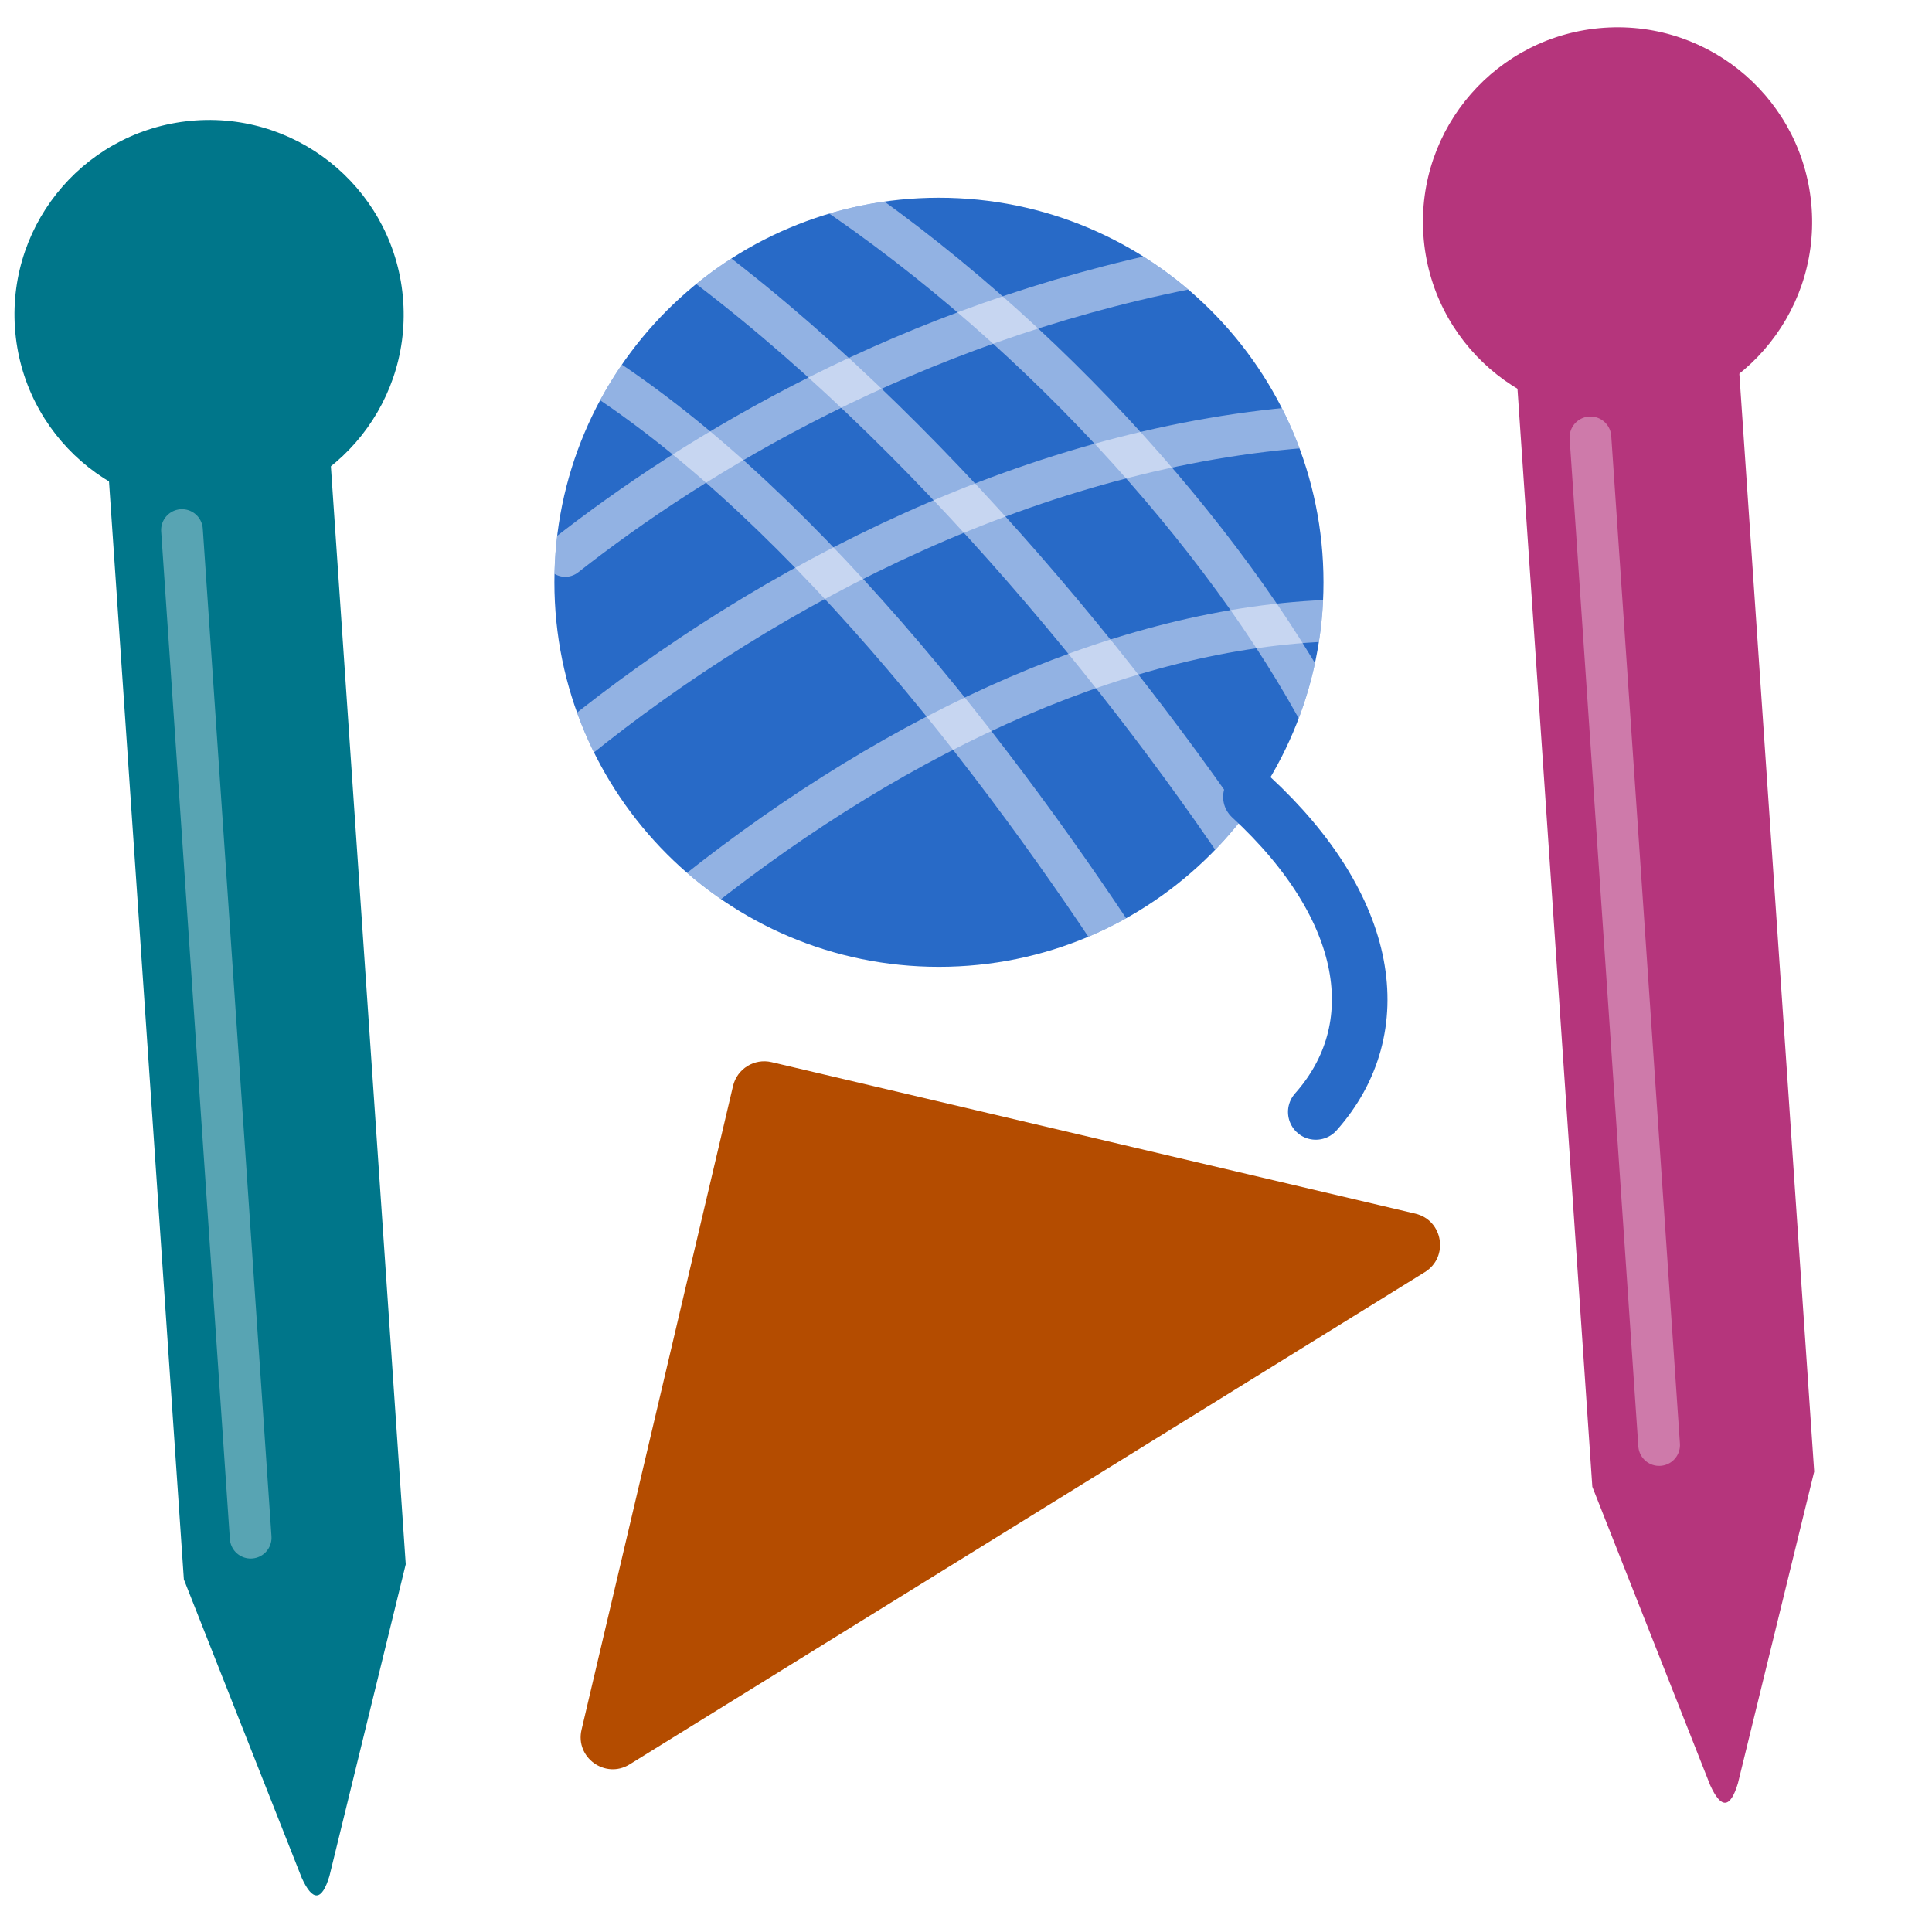
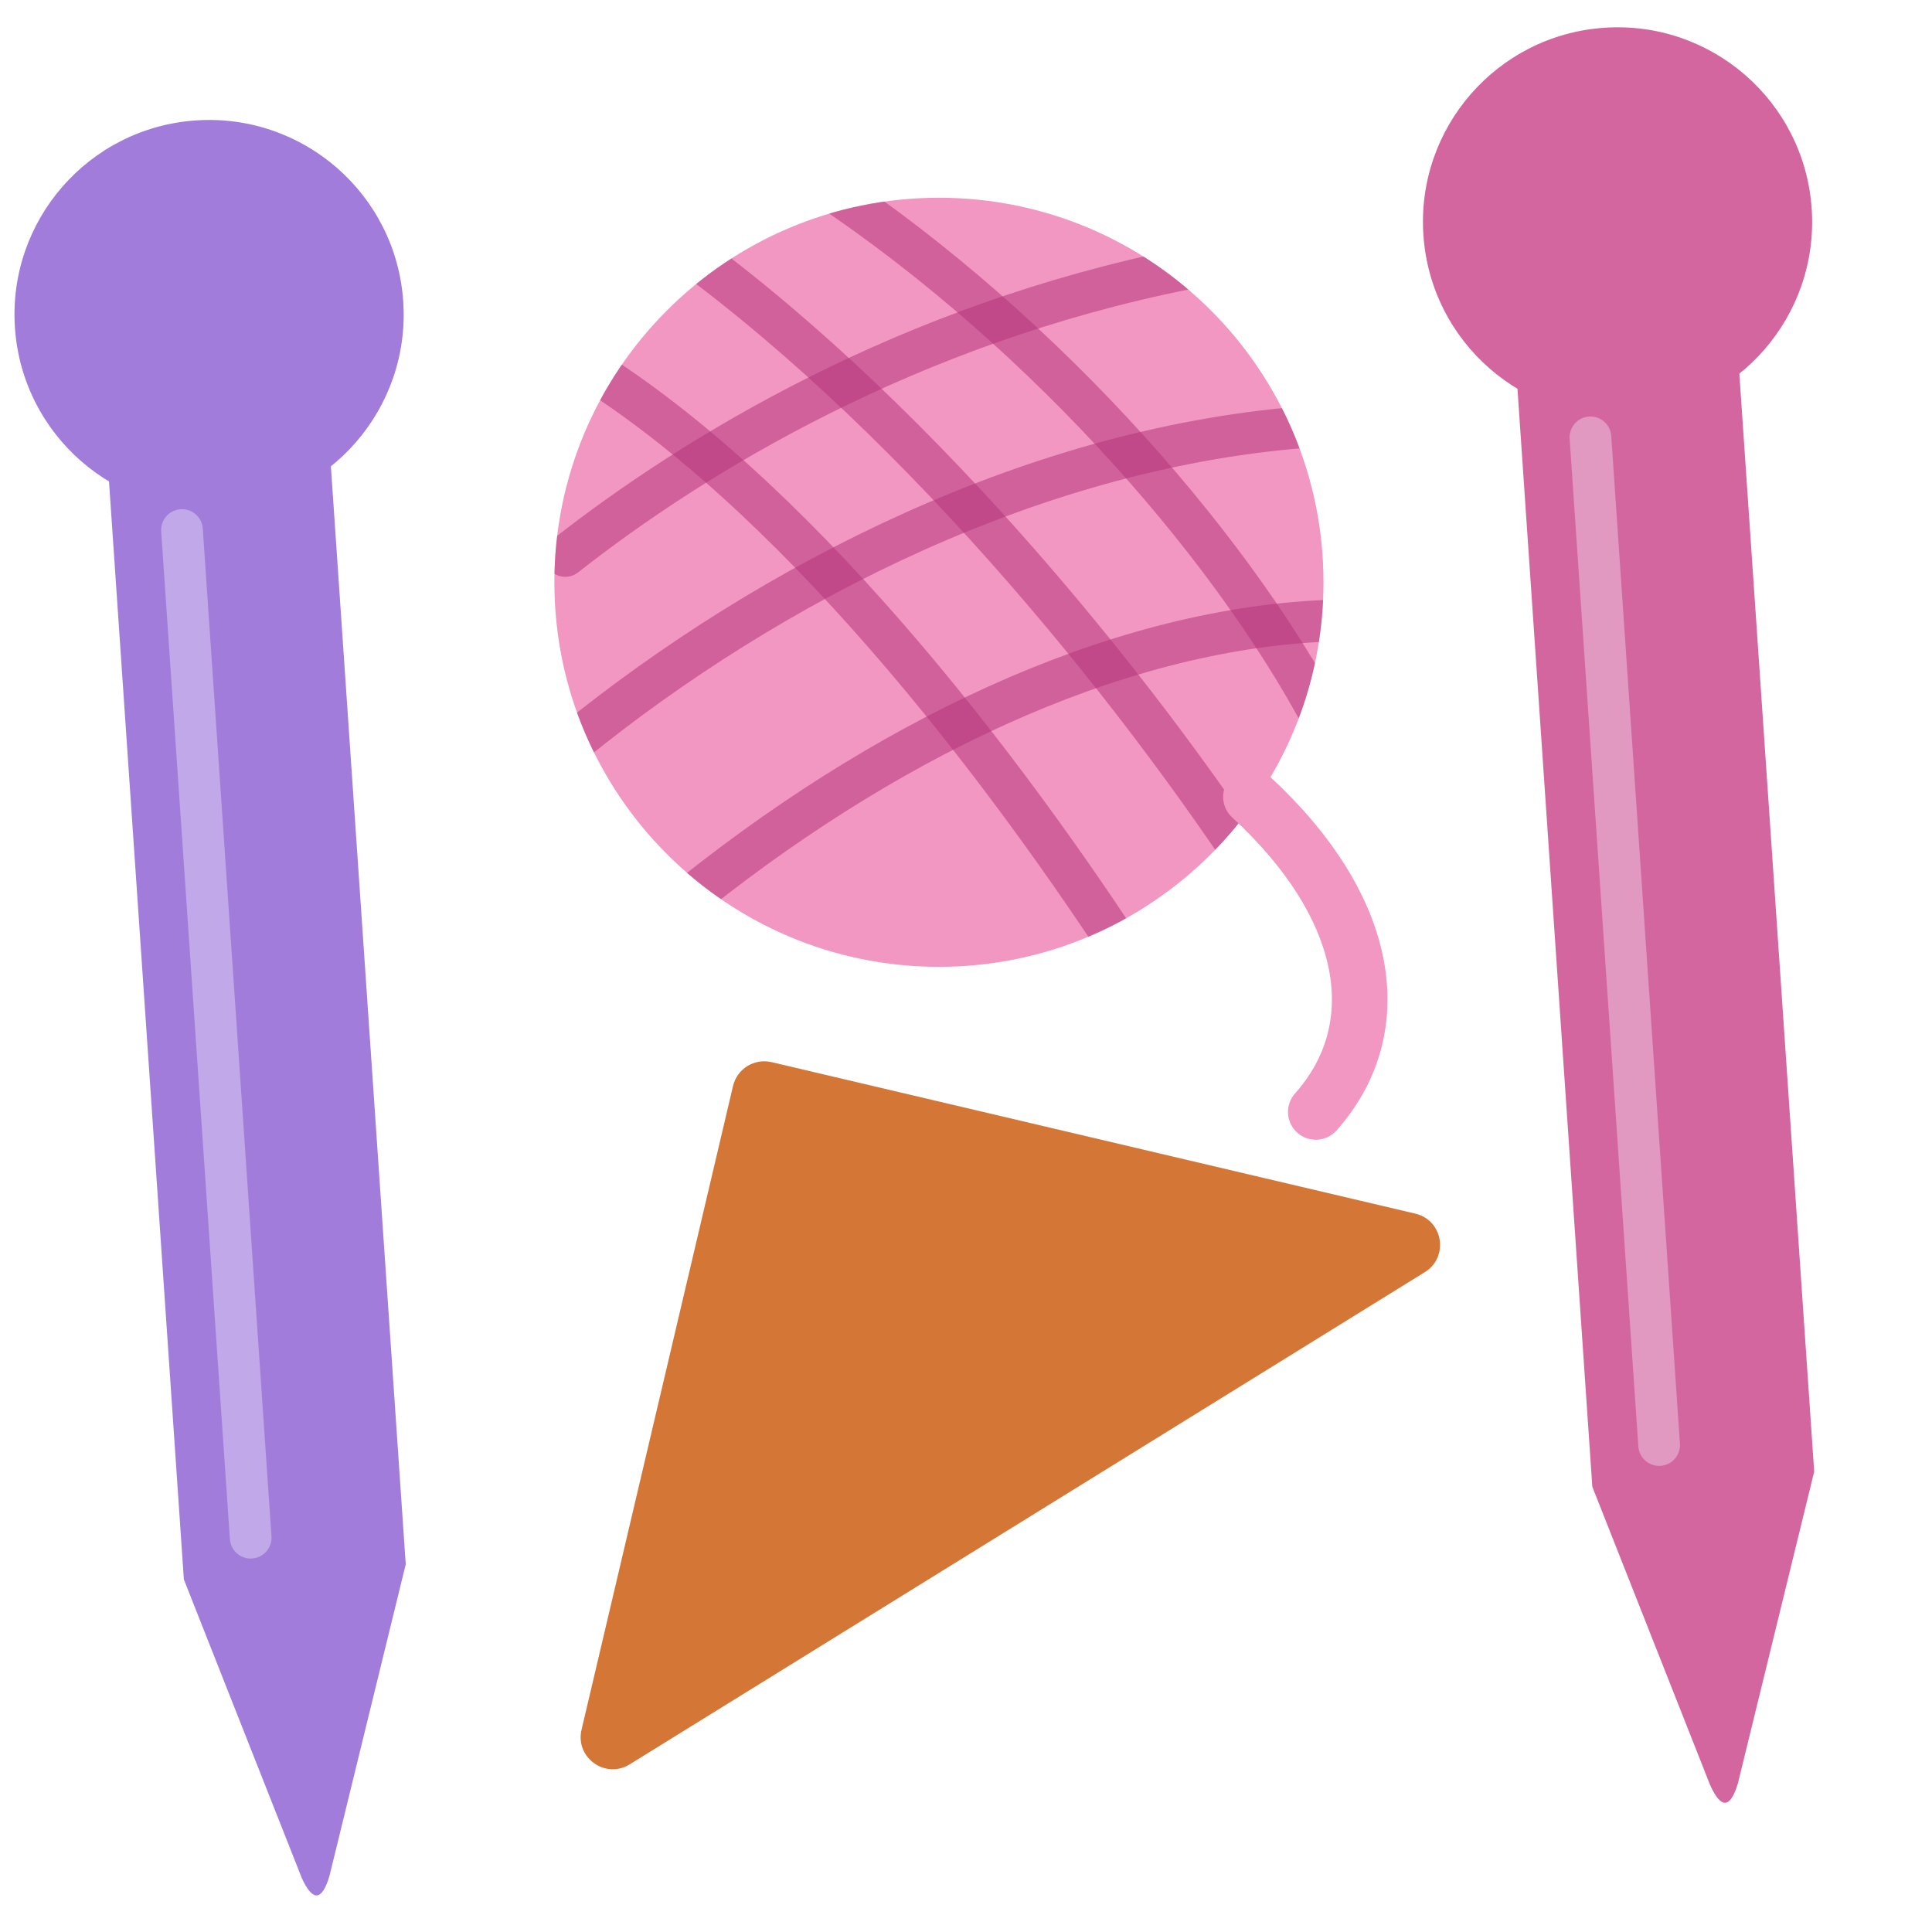
<svg xmlns="http://www.w3.org/2000/svg" viewBox="0 0 417 417">
  <defs>
    <g id="needle">
      <path d="M -24 70 L 24 70 L 24 318 L 3 384 Q 0 392 -3 384 L -24 318 Z" />
      <circle cx="0" cy="46" r="42" />
      <path d="M -9 92 L -9 310" stroke="#fcfaff" stroke-opacity="0.35" stroke-width="9" stroke-linecap="round" fill="none" />
    </g>
    <clipPath id="ball">
      <circle cx="202.66" cy="125.68" r="83" />
    </clipPath>
  </defs>
-   <use href="#needle" fill="#00768a" transform="translate(42 22) rotate(-3.9)" />
-   <use href="#needle" fill="#b5357c" transform="translate(346 2) rotate(-3.9)" />
-   <circle cx="202.66" cy="125.68" r="83" fill="#286ac7" />
-   <g clip-path="url(#ball)" fill="none" stroke="#fcfaff" stroke-opacity="0.5" stroke-width="9" stroke-linecap="round">
+   <use href="#needle" fill="#a17cdb" transform="translate(42 22) rotate(-3.9)" />
+   <use href="#needle" fill="#d3669f" transform="translate(346 2) rotate(-3.9)" />
+   <circle cx="202.66" cy="125.68" r="83" fill="#f197c2" />
+   <g clip-path="url(#ball)" fill="none" stroke="#b5357c" stroke-opacity="0.55" stroke-width="9" stroke-linecap="round">
    <path d="M 128 80 C 175 110 220 170 248 214" />
    <path d="M 148 54 C 200 92 248 152 276 196" />
    <path d="M 178 40 C 226 72 268 120 288 160" />
    <path d="M 122 120 C 150 98 196 70 256 58" />
    <path d="M 124 160 C 166 126 224 96 284 92" />
    <path d="M 146 196 C 190 160 240 136 286 134" />
  </g>
-   <path d="M 270 172 C 296 196 300 222 284 240" fill="none" stroke="#286ac7" stroke-width="12" stroke-linecap="round" />
-   <path fill="#b44c00" d="M 125.519 373.348 L 158.213 234.408 C 159.089 230.686 162.817 228.377 166.538 229.253 L 305.479 261.947 C 311.482 263.361 312.782 271.326 307.536 274.573 L 135.902 380.819 C 130.656 384.066 124.105 379.352 125.519 373.345 Z" />
+   <path d="M 270 172 C 296 196 300 222 284 240" fill="none" stroke="#f197c2" stroke-width="12" stroke-linecap="round" />
+   <path fill="#d37636" d="M 125.519 373.348 L 158.213 234.408 C 159.089 230.686 162.817 228.377 166.538 229.253 L 305.479 261.947 C 311.482 263.361 312.782 271.326 307.536 274.573 L 135.902 380.819 C 130.656 384.066 124.105 379.352 125.519 373.345 Z" />
</svg>
